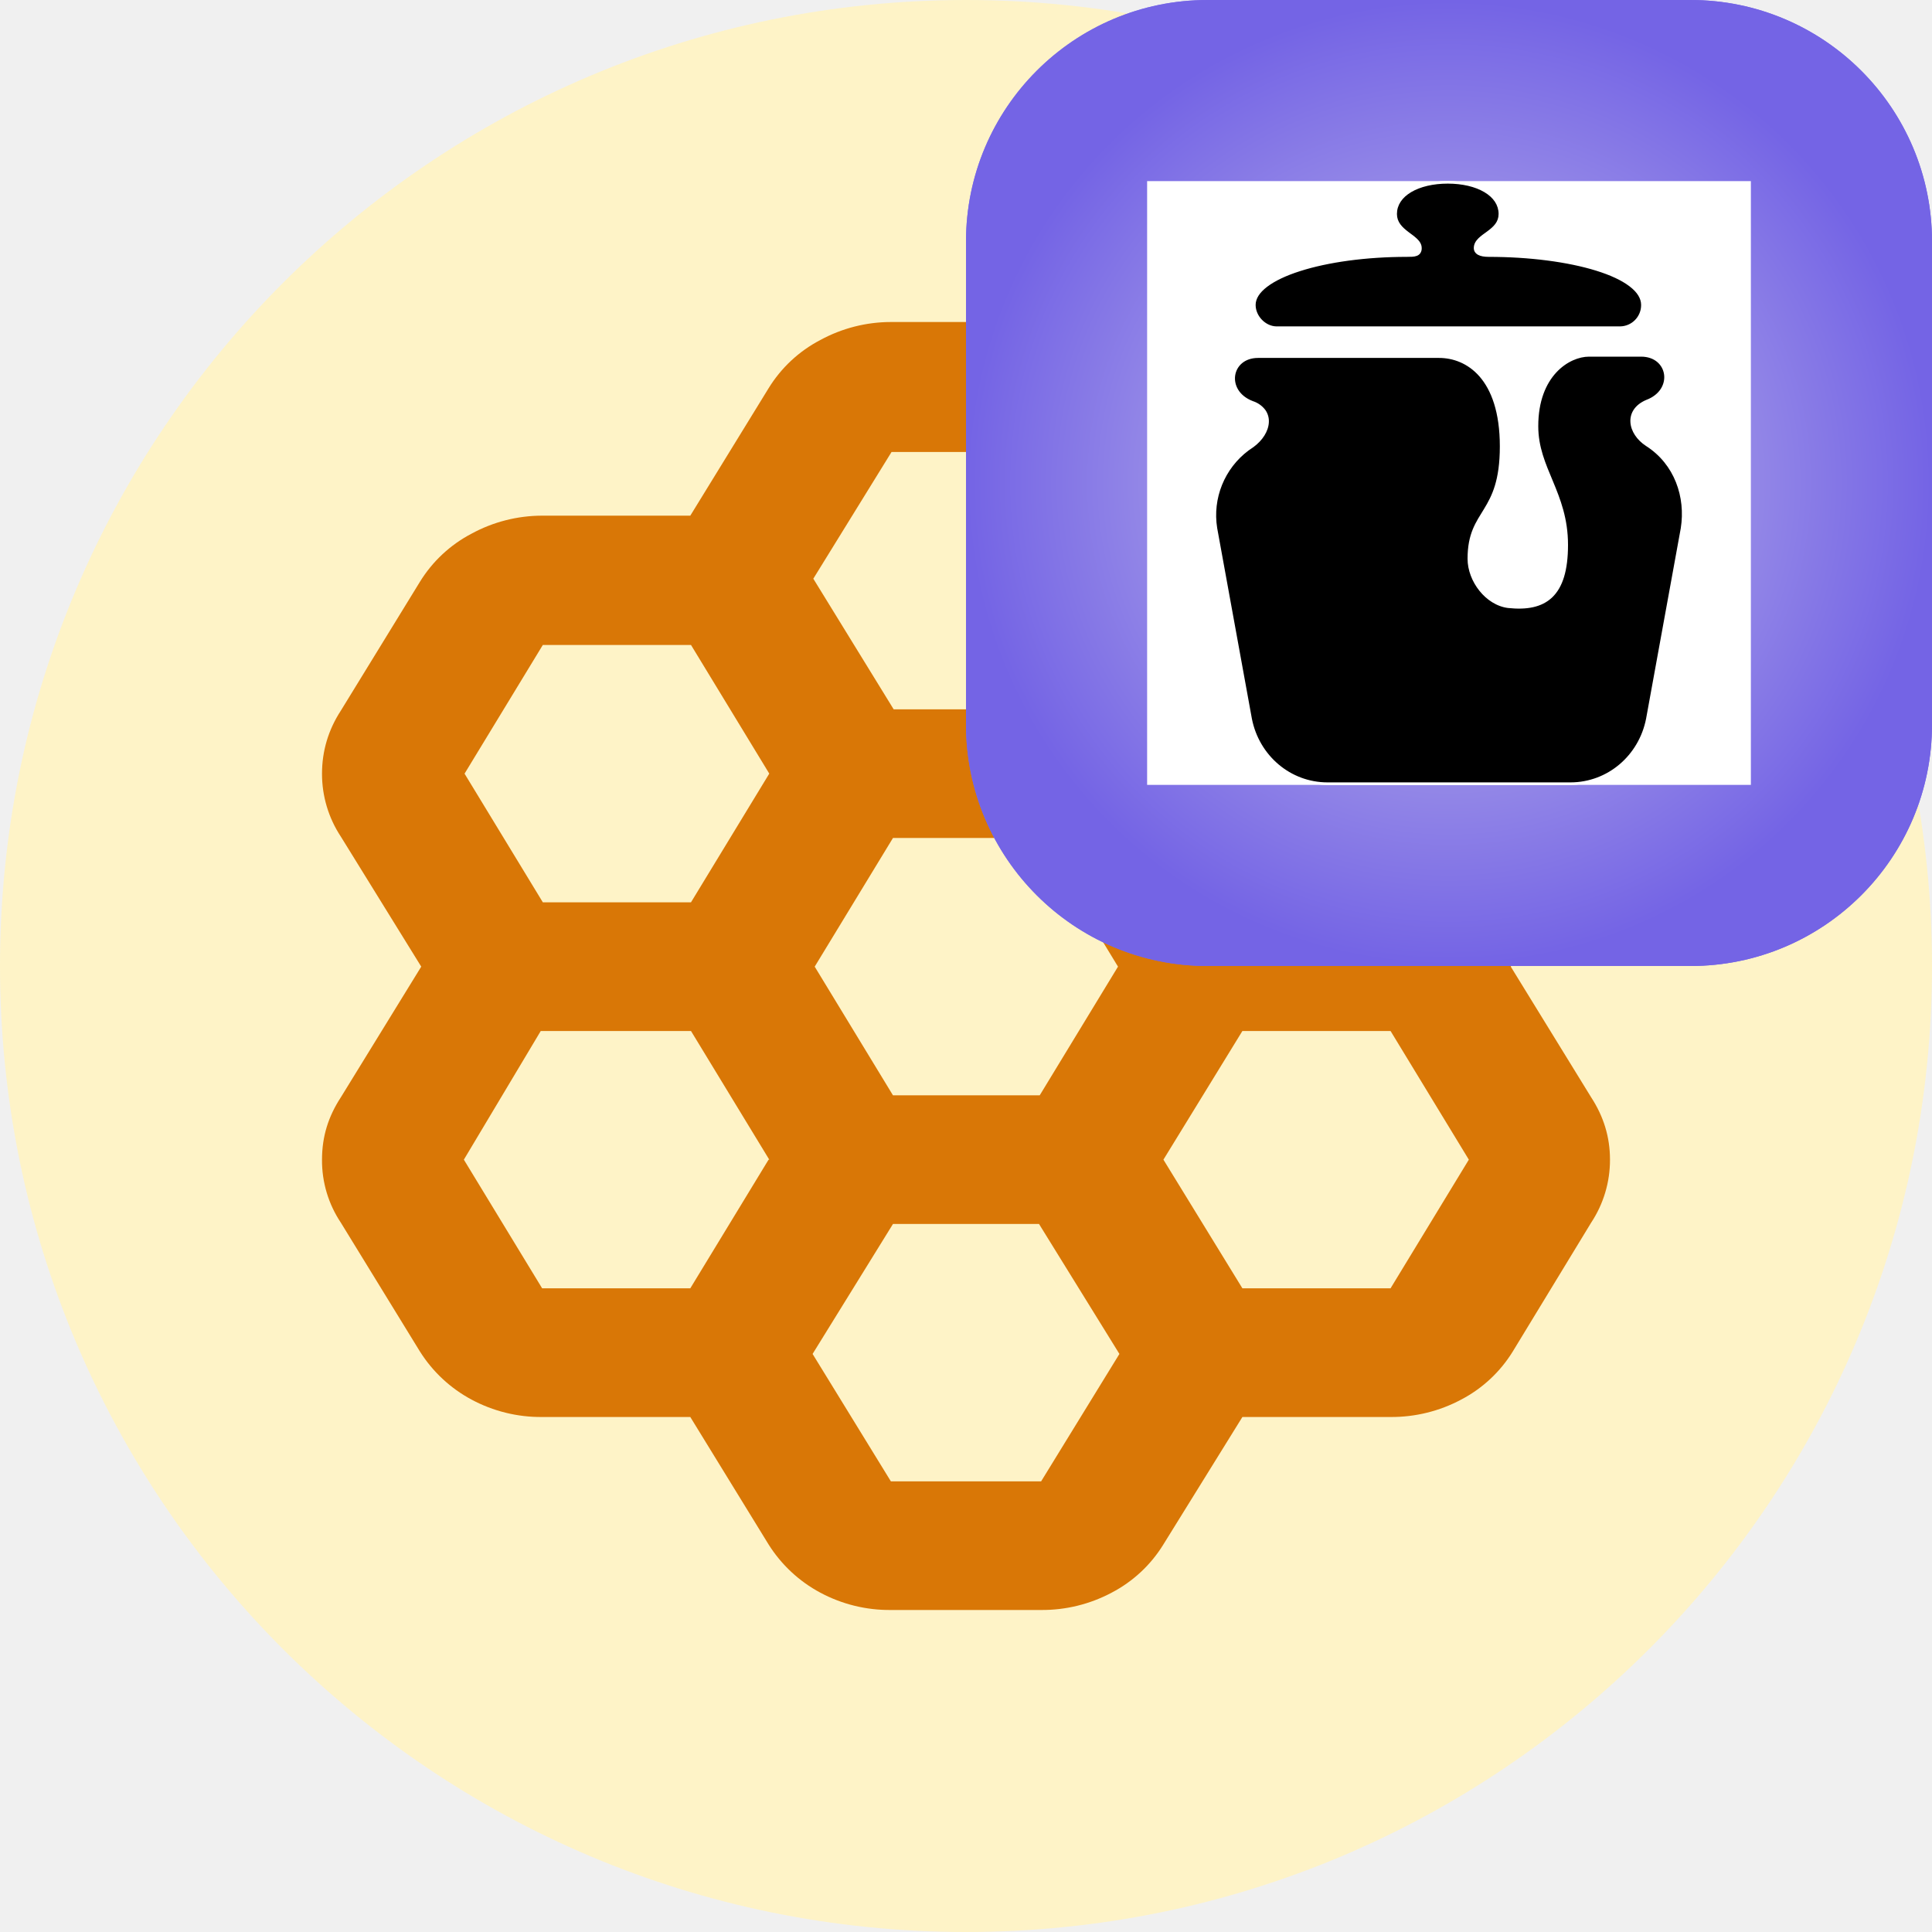
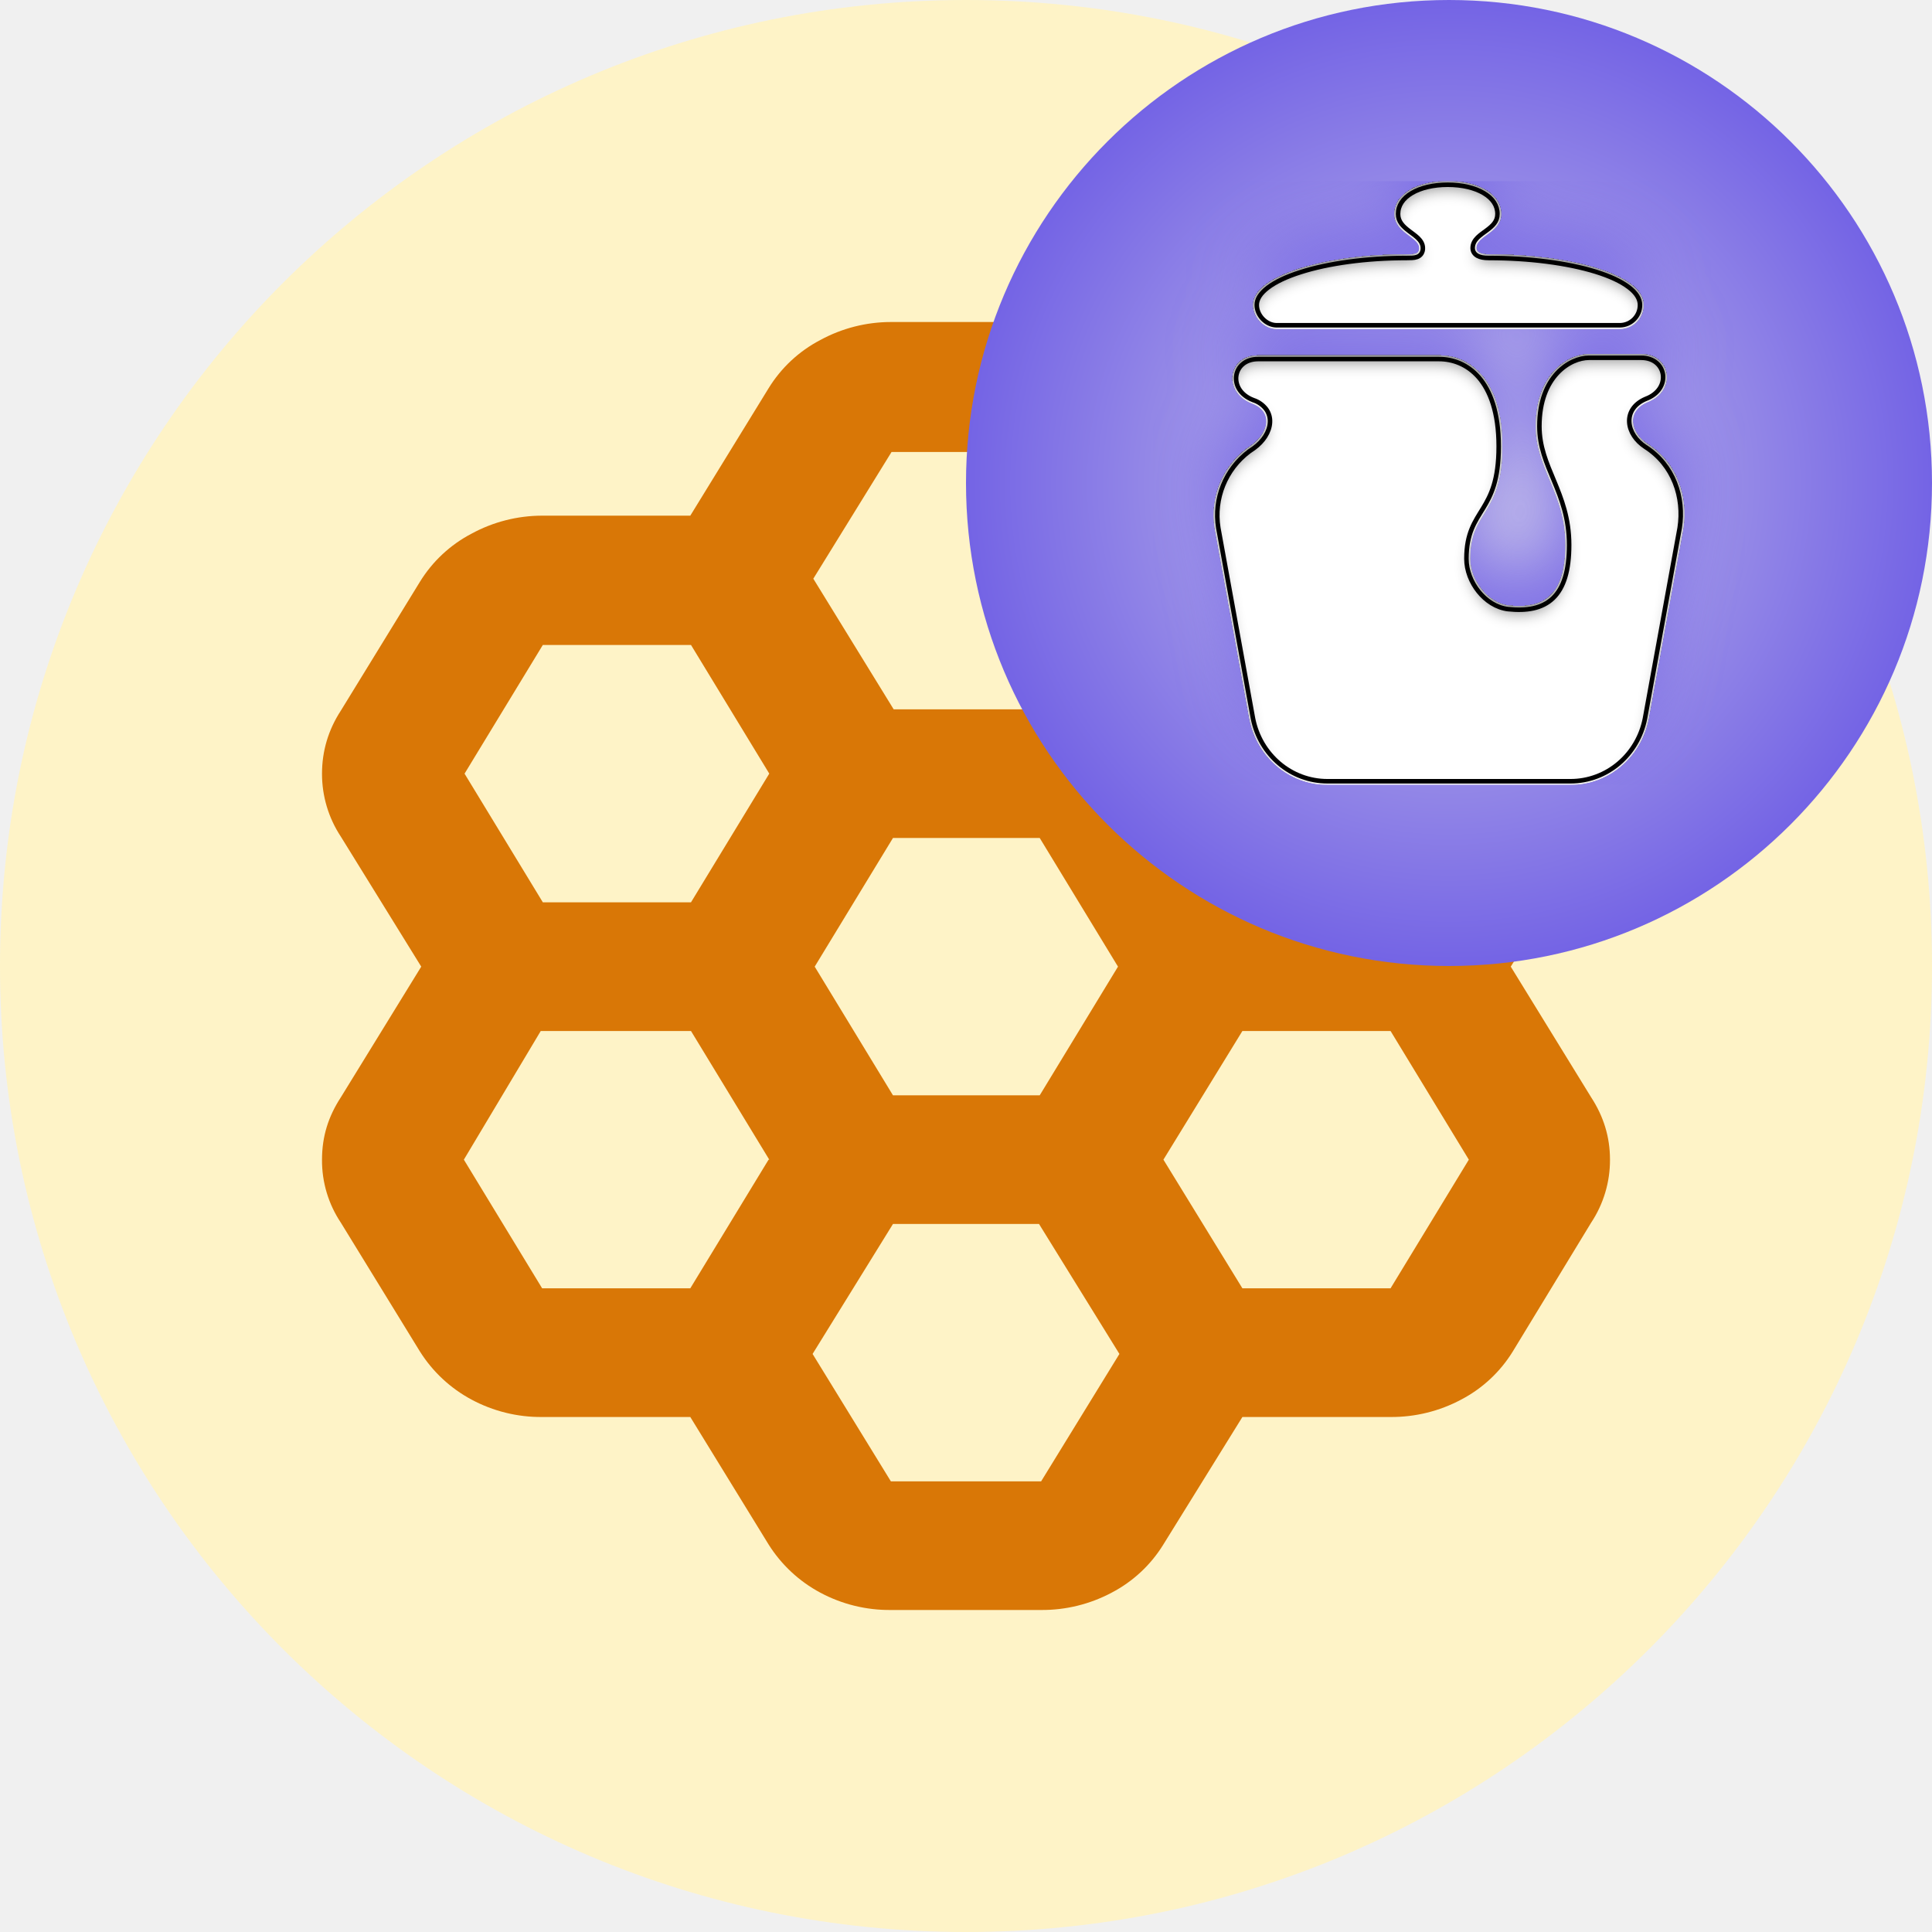
- <svg xmlns="http://www.w3.org/2000/svg" viewBox="0 0 128 128">
-   <circle cx="64" cy="64" r="64" fill="#fef3c7" />
-   <path fill="#d97706" d="M45.734 93.88h-9.816a9.7 9.7 0 0 1-4.676-1.152 9.14 9.14 0 0 1-3.426-3.196l-5.232-8.524a7.4 7.4 0 0 1-1.25-4.178c0-1.534.416-2.856 1.25-4.134l5.324-8.654-5.324-8.61a7.54 7.54 0 0 1-1.25-4.176c0-1.492.416-2.9 1.25-4.178l5.232-8.524a8.8 8.8 0 0 1 3.426-3.198 9.8 9.8 0 0 1 4.676-1.192h9.816l5.186-8.44a8.8 8.8 0 0 1 3.426-3.196 9.8 9.8 0 0 1 4.676-1.194h9.956c1.712 0 3.24.384 4.676 1.194a9.14 9.14 0 0 1 3.426 3.196l5.232 8.44h9.816c1.714 0 3.24.382 4.676 1.192a9.14 9.14 0 0 1 3.426 3.198l5.186 8.524c.834 1.28 1.25 2.644 1.25 4.178s-.416 2.898-1.25 4.176l-5.324 8.61 5.324 8.654c.834 1.28 1.25 2.642 1.25 4.134a7.53 7.53 0 0 1-1.25 4.178l-5.186 8.524a8.8 8.8 0 0 1-3.426 3.196 9.8 9.8 0 0 1-4.676 1.152h-9.816l-5.232 8.44a8.8 8.8 0 0 1-3.426 3.196 9.8 9.8 0 0 1-4.676 1.15H59.02a9.7 9.7 0 0 1-4.676-1.15 9.14 9.14 0 0 1-3.426-3.196zm36.578-34.1h9.954l5.094-8.524-5.094-8.526h-9.954l-5.232 8.526zm-23.15 12.788h9.722l5.186-8.526-5.186-8.524h-9.722l-5.186 8.524zm0-25.574h9.722l5.326-8.654-5.186-8.396h-9.956l-5.184 8.396 5.324 8.654zm-8.196 4.26L45.78 42.73h-9.816l-5.186 8.526 5.186 8.524h9.816zm0 25.576-5.186-8.524h-9.954l-5.094 8.524 5.186 8.524h9.816l5.186-8.524zm8.196 4.262-5.326 8.61 5.186 8.44h9.956l5.186-8.44-5.326-8.61h-9.722zm23.15 4.262h9.816l5.186-8.524-5.186-8.524h-9.816L77.08 76.83z" />
-   <circle cx="64" cy="64" r="64" fill="#d9d9d9" transform="translate(64)scale(.5)" />
-   <path fill="url(#a)" d="M96 0H32C14.327 0 0 14.327 0 32v64c0 17.673 14.327 32 32 32h64c17.673 0 32-14.327 32-32V32c0-17.673-14.327-32-32-32" transform="translate(64)scale(.5)" />
-   <path fill="url(#b)" d="M96 0H32C14.327 0 0 14.327 0 32v64c0 17.673 14.327 32 32 32h64c17.673 0 32-14.327 32-32V32c0-17.673-14.327-32-32-32" transform="translate(64)scale(.5)" />
-   <path fill="#fff" d="M76 12h40v40H76z" />
-   <path fill="#fff" d="M84.584 21.792c-.821 0-1.56-.755-1.56-1.59 0-1.925 4.763-3.351 10.184-3.351.491 0 .819 0 .819-.416 0-.753-1.641-1.003-1.641-2.259 0-1.339 1.56-2.176 3.531-2.176s3.534.837 3.534 2.176c0 1.256-1.643 1.423-1.643 2.259 0 .252.247.418.819.418 5.42 0 10.268 1.339 10.268 3.349a1.574 1.574 0 0 1-1.562 1.589zm24.554 7.611c1.971 1.256 2.71 3.515 2.383 5.608l-2.3 12.634c-.495 2.515-2.63 4.354-5.178 4.354H87.952c-2.544 0-4.68-1.84-5.173-4.352l-2.3-12.635a5.52 5.52 0 0 1 2.466-5.525c1.151-.835 1.393-2.258 0-2.76-1.972-.752-1.562-3.18.409-3.18h11.988c1.889 0 4.19 1.421 4.19 6.024 0 4.604-2.137 4.184-2.137 7.447 0 1.424 1.15 2.931 2.544 3.099 2.384.25 3.78-.67 3.78-4.016 0-3.434-1.97-5.022-1.97-7.867 0-3.432 2.132-4.771 3.53-4.771h3.45c1.968 0 2.384 2.427.41 3.18-1.395.584-1.152 2.008-.002 2.76" />
-   <path fill="#fff" d="M84.584 21.792c-.821 0-1.56-.755-1.56-1.59 0-1.925 4.763-3.351 10.184-3.351.491 0 .819 0 .819-.416 0-.753-1.641-1.003-1.641-2.259 0-1.339 1.56-2.176 3.531-2.176s3.534.837 3.534 2.176c0 1.256-1.643 1.423-1.643 2.259 0 .252.247.418.819.418 5.42 0 10.268 1.339 10.268 3.349a1.574 1.574 0 0 1-1.562 1.589zm24.554 7.611c1.971 1.256 2.71 3.515 2.383 5.608l-2.3 12.634c-.495 2.515-2.63 4.354-5.178 4.354H87.952c-2.544 0-4.68-1.84-5.173-4.352l-2.3-12.635a5.52 5.52 0 0 1 2.466-5.525c1.151-.835 1.393-2.258 0-2.76-1.972-.752-1.562-3.18.409-3.18h11.988c1.889 0 4.19 1.421 4.19 6.024 0 4.604-2.137 4.184-2.137 7.447 0 1.424 1.15 2.931 2.544 3.099 2.384.25 3.78-.67 3.78-4.016 0-3.434-1.97-5.022-1.97-7.867 0-3.432 2.132-4.771 3.53-4.771h3.45c1.968 0 2.384 2.427.41 3.18-1.395.584-1.152 2.008-.002 2.76" />
-   <path stroke="#000" stroke-width=".15" d="M105.277 23.704h3.45c.871 0 1.361.525 1.446 1.103.08.544-.192 1.187-.96 1.547l-.16.067-.008.003c-.776.325-1.14.912-1.101 1.552.037.618.442 1.224 1.063 1.63 1.876 1.195 2.592 3.352 2.276 5.368L108.984 47.6c-.472 2.408-2.513 4.16-4.941 4.16H87.952c-2.422 0-4.464-1.752-4.937-4.155l-2.3-12.635a5.28 5.28 0 0 1 2.045-5.061l.315-.218.012-.008c.614-.448 1.017-1.072 1.052-1.686a1.36 1.36 0 0 0-.248-.883 1.75 1.75 0 0 0-.86-.609c-.892-.34-1.207-1.036-1.124-1.616.085-.576.573-1.1 1.446-1.1h11.99c.882 0 1.86.331 2.622 1.203.761.875 1.328 2.318 1.328 4.581 0 1.132-.132 1.945-.324 2.576-.191.63-.447 1.094-.71 1.526-.259.428-.544.848-.752 1.36-.214.524-.352 1.141-.352 1.984 0 .775.312 1.56.804 2.172.489.61 1.178 1.071 1.951 1.166h.006c1.218.128 2.25-.035 2.973-.725.718-.685 1.071-1.833 1.071-3.53 0-1.767-.512-3.06-1.005-4.247-.496-1.19-.966-2.255-.966-3.62 0-3.316 2.04-4.531 3.288-4.531Zm-9.36-11.464c.957 0 1.795.203 2.384.552s.91.823.91 1.384c0 .499-.316.792-.725 1.095-.191.14-.42.295-.591.465-.176.176-.327.4-.327.698 0 .224.119.405.32.515.184.1.437.144.739.144 2.693 0 5.235.334 7.095.91.931.288 1.677.634 2.184 1.02.51.384.747.784.747 1.179v.003a1.335 1.335 0 0 1-1.323 1.344H84.56c-.673-.015-1.296-.648-1.296-1.347 0-.373.23-.76.735-1.144.5-.381 1.236-.731 2.158-1.024 1.838-.589 4.358-.941 7.051-.941q.183.002.35-.008.167-.005.325-.06a.56.56 0 0 0 .285-.217.65.65 0 0 0 .099-.374c0-.283-.158-.5-.33-.666-.167-.16-.394-.32-.585-.464-.408-.312-.726-.624-.726-1.128 0-.56.323-1.037.908-1.384.59-.349 1.426-.552 2.383-.552Z" />
-   <defs transform="translate(64)scale(.5)">
-     <radialGradient id="a" cx="0" cy="0" r="1" gradientTransform="rotate(48.888 -17.44 50.4)scale(116.8)" gradientUnits="userSpaceOnUse">
+ <svg xmlns="http://www.w3.org/2000/svg" fill="none" viewBox="0 0 128 128">
+   <g clip-path="url(#a)">
+     <path fill="#fef3c7" d="M64 128c35.346 0 64-28.654 64-64S99.346 0 64 0 0 28.654 0 64s28.654 64 64 64" />
+     <path fill="#d97706" d="M45.734 93.88h-9.816a9.7 9.7 0 0 1-4.676-1.152 9.14 9.14 0 0 1-3.426-3.196l-5.232-8.524a7.4 7.4 0 0 1-1.25-4.178c0-1.534.416-2.856 1.25-4.134l5.324-8.654-5.324-8.61a7.54 7.54 0 0 1-1.25-4.176c0-1.492.416-2.9 1.25-4.178l5.232-8.524a8.8 8.8 0 0 1 3.426-3.198 9.8 9.8 0 0 1 4.676-1.192h9.816l5.186-8.44a8.8 8.8 0 0 1 3.426-3.196 9.8 9.8 0 0 1 4.676-1.194h9.956c1.712 0 3.24.384 4.676 1.194a9.14 9.14 0 0 1 3.426 3.196l5.232 8.44h9.816c1.714 0 3.24.382 4.676 1.192a9.14 9.14 0 0 1 3.426 3.198l5.186 8.524c.834 1.28 1.25 2.644 1.25 4.178s-.416 2.898-1.25 4.176l-5.324 8.61 5.324 8.654c.834 1.28 1.25 2.642 1.25 4.134a7.5 7.5 0 0 1-1.25 4.178l-5.186 8.524a8.8 8.8 0 0 1-3.426 3.196 9.8 9.8 0 0 1-4.676 1.152h-9.816l-5.232 8.44a8.8 8.8 0 0 1-3.426 3.196 9.8 9.8 0 0 1-4.676 1.15H59.02a9.7 9.7 0 0 1-4.676-1.15 9.14 9.14 0 0 1-3.426-3.196zm36.578-34.1h9.954l5.094-8.524-5.094-8.526h-9.954l-5.232 8.526zm-23.15 12.788h9.722l5.186-8.526-5.186-8.524h-9.722l-5.186 8.524zm0-25.574h9.722l5.326-8.654-5.186-8.396h-9.956l-5.184 8.396 5.324 8.654zm-8.196 4.26L45.78 42.73h-9.816l-5.186 8.526 5.186 8.524h9.816zm0 25.576-5.186-8.524h-9.954l-5.094 8.524 5.186 8.524h9.816l5.186-8.524zm8.196 4.262-5.326 8.61 5.186 8.44h9.956l5.186-8.44-5.326-8.61h-9.722zm23.15 4.262h9.816l5.186-8.524-5.186-8.524h-9.816L77.08 76.83z" />
+   </g>
+   <g clip-path="url(#b)">
+     <mask id="c" width="64" height="64" x="64" y="0" maskUnits="userSpaceOnUse" style="mask-type:alpha">
+       <circle cx="96" cy="32" r="32" fill="#d9d9d9" />
+     </mask>
+     <g mask="url(#c)">
+       <path fill="url(#d)" d="M112 0H80c-8.837 0-16 7.163-16 16v32c0 8.837 7.163 16 16 16h32c8.837 0 16-7.163 16-16V16c0-8.837-7.163-16-16-16" />
+       <path fill="url(#e)" d="M112 0H80c-8.837 0-16 7.163-16 16v32c0 8.837 7.163 16 16 16h32c8.837 0 16-7.163 16-16V16c0-8.837-7.163-16-16-16" />
+       <mask id="g" width="40" height="40" x="76" y="12" maskUnits="userSpaceOnUse" style="mask-type:luminance">
+         <path fill="#fff" d="M76 12h40v40H76z" />
+       </mask>
+       <g filter="url(#f)" mask="url(#g)">
+         <path fill="#fff" d="M84.584 21.792c-.82 0-1.56-.755-1.56-1.59 0-1.925 4.763-3.35 10.184-3.35.491 0 .82 0 .82-.417 0-.753-1.642-1.003-1.642-2.259 0-1.34 1.56-2.176 3.53-2.176 1.972 0 3.535.837 3.535 2.176 0 1.256-1.643 1.422-1.643 2.26 0 .25.246.417.82.417 5.418 0 10.266 1.339 10.266 3.349a1.58 1.58 0 0 1-.451 1.118 1.58 1.58 0 0 1-1.11.47zm24.554 7.611c1.971 1.256 2.71 3.515 2.384 5.608l-2.301 12.634c-.495 2.515-2.631 4.353-5.178 4.353H87.952c-2.544 0-4.68-1.84-5.173-4.352l-2.3-12.635a5.52 5.52 0 0 1 2.467-5.525c1.15-.835 1.392-2.257 0-2.76-1.973-.752-1.564-3.179.408-3.179h11.988c1.888 0 4.19 1.421 4.19 6.024s-2.137 4.184-2.137 7.447c0 1.424 1.15 2.93 2.544 3.099 2.384.25 3.779-.67 3.779-4.016 0-3.434-1.969-5.023-1.969-7.867 0-3.432 2.133-4.772 3.529-4.772h3.452c1.968 0 2.384 2.428.409 3.181-1.395.584-1.152 2.008-.001 2.76" />
+         <path fill="#fff" d="M84.584 21.792c-.82 0-1.56-.755-1.56-1.59 0-1.925 4.763-3.35 10.184-3.35.491 0 .82 0 .82-.417 0-.753-1.642-1.003-1.642-2.259 0-1.34 1.56-2.176 3.53-2.176 1.972 0 3.535.837 3.535 2.176 0 1.256-1.643 1.422-1.643 2.26 0 .25.246.417.82.417 5.418 0 10.266 1.339 10.266 3.349a1.58 1.58 0 0 1-.451 1.118 1.58 1.58 0 0 1-1.11.47zm24.554 7.611c1.971 1.256 2.71 3.515 2.384 5.608l-2.301 12.634c-.495 2.515-2.631 4.353-5.178 4.353H87.952c-2.544 0-4.68-1.84-5.173-4.352l-2.3-12.635a5.52 5.52 0 0 1 2.467-5.525c1.15-.835 1.392-2.257 0-2.76-1.973-.752-1.564-3.179.408-3.179h11.988c1.888 0 4.19 1.421 4.19 6.024s-2.137 4.184-2.137 7.447c0 1.424 1.15 2.93 2.544 3.099 2.384.25 3.779-.67 3.779-4.016 0-3.434-1.969-5.023-1.969-7.867 0-3.432 2.133-4.772 3.529-4.772h3.452c1.968 0 2.384 2.428.409 3.181-1.395.584-1.152 2.008-.001 2.76" />
+         <path stroke="#000" stroke-width=".3" d="M105.277 23.704h3.449c.872 0 1.362.525 1.447 1.102.08.544-.192 1.188-.96 1.548l-.16.067-.008.003c-.776.325-1.139.912-1.101 1.552.037.618.442 1.224 1.062 1.63 1.877 1.196 2.592 3.352 2.277 5.368L108.984 47.6c-.472 2.408-2.514 4.16-4.941 4.16H87.952c-2.422 0-4.464-1.752-4.938-4.155L80.715 34.97a5.28 5.28 0 0 1 2.045-5.061l.315-.218.011-.008c.615-.448 1.018-1.072 1.053-1.686a1.36 1.36 0 0 0-.248-.883 1.76 1.76 0 0 0-.86-.608c-.892-.341-1.207-1.037-1.124-1.616.085-.576.573-1.101 1.447-1.101h11.988c.884 0 1.861.331 2.623 1.203.761.875 1.328 2.318 1.328 4.58 0 1.134-.131 1.946-.323 2.577-.192.63-.448 1.094-.71 1.526-.26.427-.545.848-.753 1.36-.214.523-.352 1.141-.352 1.984 0 .775.312 1.56.803 2.171.49.612 1.18 1.072 1.952 1.167h.005c1.219.128 2.251-.035 2.975-.725.716-.685 1.07-1.834 1.07-3.53 0-1.768-.512-3.06-1.005-4.248-.496-1.188-.966-2.254-.966-3.619 0-3.317 2.04-4.531 3.288-4.531Zm-9.36-11.464c.957 0 1.795.203 2.384.552s.91.822.91 1.384c0 .5-.317.792-.725 1.094-.192.141-.42.296-.592.466-.176.176-.326.4-.326.698 0 .224.118.404.32.515.184.1.437.144.74.144 2.692 0 5.234.334 7.094.91.931.288 1.676.634 2.184 1.02.51.383.747.783.747 1.179v.003a1.34 1.34 0 0 1-1.323 1.344H84.56c-.674-.015-1.296-.648-1.296-1.347 0-.373.23-.76.734-1.144.501-.381 1.237-.732 2.159-1.024 1.838-.59 4.358-.941 7.051-.941q.183 0 .35-.008.167-.006.325-.06a.56.56 0 0 0 .285-.217.64.64 0 0 0 .1-.374c0-.284-.16-.5-.33-.666-.168-.16-.396-.32-.586-.464-.408-.312-.726-.624-.726-1.128 0-.56.323-1.037.908-1.384.59-.349 1.426-.552 2.383-.552Z" />
+       </g>
+     </g>
+   </g>
+   <defs>
+     <radialGradient id="d" cx="0" cy="0" r="1" gradientTransform="matrix(38.4 44 -44 38.4 80 15.2)" gradientUnits="userSpaceOnUse">
      <stop stop-color="#8a7beb" />
      <stop offset="1" stop-color="#7464e5" />
    </radialGradient>
-     <radialGradient id="b" cx="0" cy="0" r="1" gradientTransform="rotate(90 0 64)scale(64)" gradientUnits="userSpaceOnUse">
+     <radialGradient id="e" cx="0" cy="0" r="1" gradientTransform="matrix(0 32 -32 0 96 32)" gradientUnits="userSpaceOnUse">
      <stop stop-color="#c7c2eb" />
      <stop offset="1" stop-color="#7464e5" />
    </radialGradient>
+     <clipPath id="a">
+       <path fill="#fff" d="M0 0h128v128H0z" />
+     </clipPath>
+     <clipPath id="b">
+       <path fill="#fff" d="M64 0h64v64H64z" />
+     </clipPath>
+     <filter id="f" width="39.188" height="47.998" x="76.408" y="6" color-interpolation-filters="sRGB" filterUnits="userSpaceOnUse">
+       <feFlood flood-opacity="0" result="BackgroundImageFix" />
+       <feColorMatrix in="SourceAlpha" result="hardAlpha" values="0 0 0 0 0 0 0 0 0 0 0 0 0 0 0 0 0 0 127 0" />
+       <feOffset dy="-2" />
+       <feGaussianBlur stdDeviation="2" />
+       <feComposite in2="hardAlpha" operator="out" />
+       <feColorMatrix values="0 0 0 0 0.455 0 0 0 0 0.392 0 0 0 0 0.898 0 0 0 0.75 0" />
+       <feBlend in2="BackgroundImageFix" result="effect1_dropShadow_2016_128" />
+       <feBlend in="SourceGraphic" in2="effect1_dropShadow_2016_128" result="shape" />
+       <feColorMatrix in="SourceAlpha" result="hardAlpha" values="0 0 0 0 0 0 0 0 0 0 0 0 0 0 0 0 0 0 127 0" />
+       <feOffset dy=".5" />
+       <feGaussianBlur stdDeviation=".5" />
+       <feComposite in2="hardAlpha" k2="-1" k3="1" operator="arithmetic" />
+       <feColorMatrix values="0 0 0 0 0 0 0 0 0 0 0 0 0 0 0 0 0 0 0.45 0" />
+       <feBlend in2="shape" result="effect2_innerShadow_2016_128" />
+     </filter>
  </defs>
</svg>
